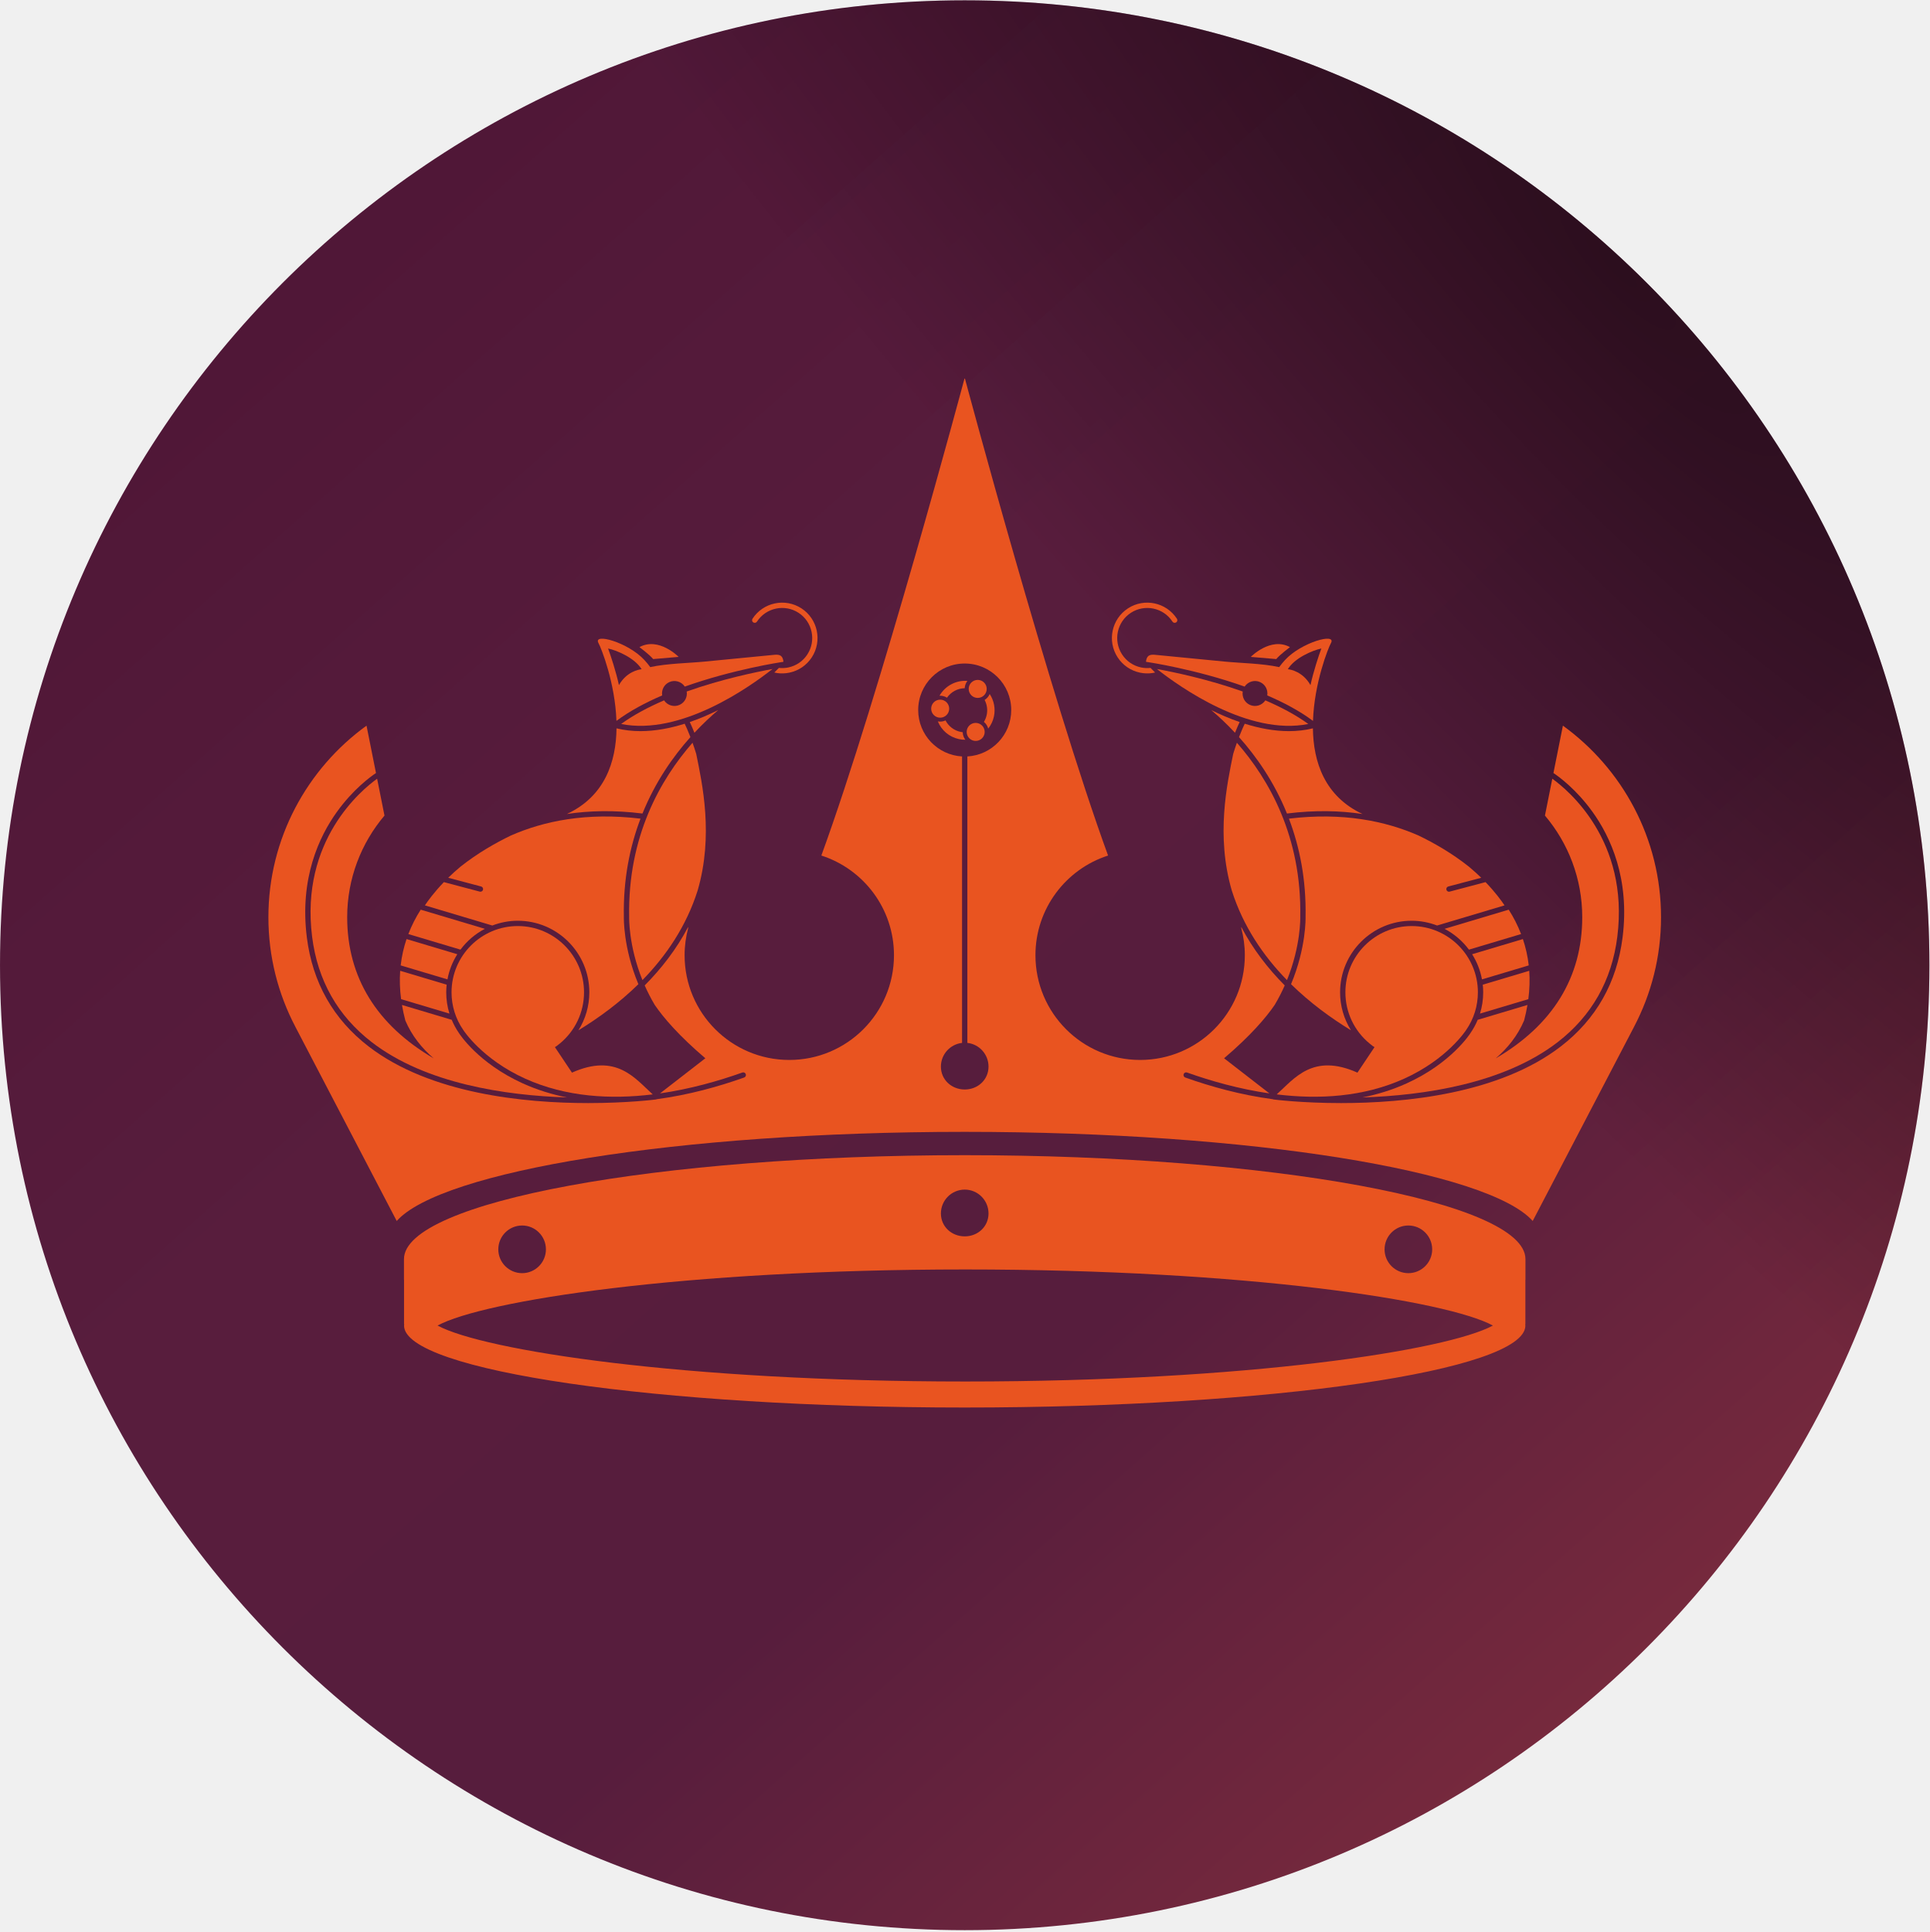
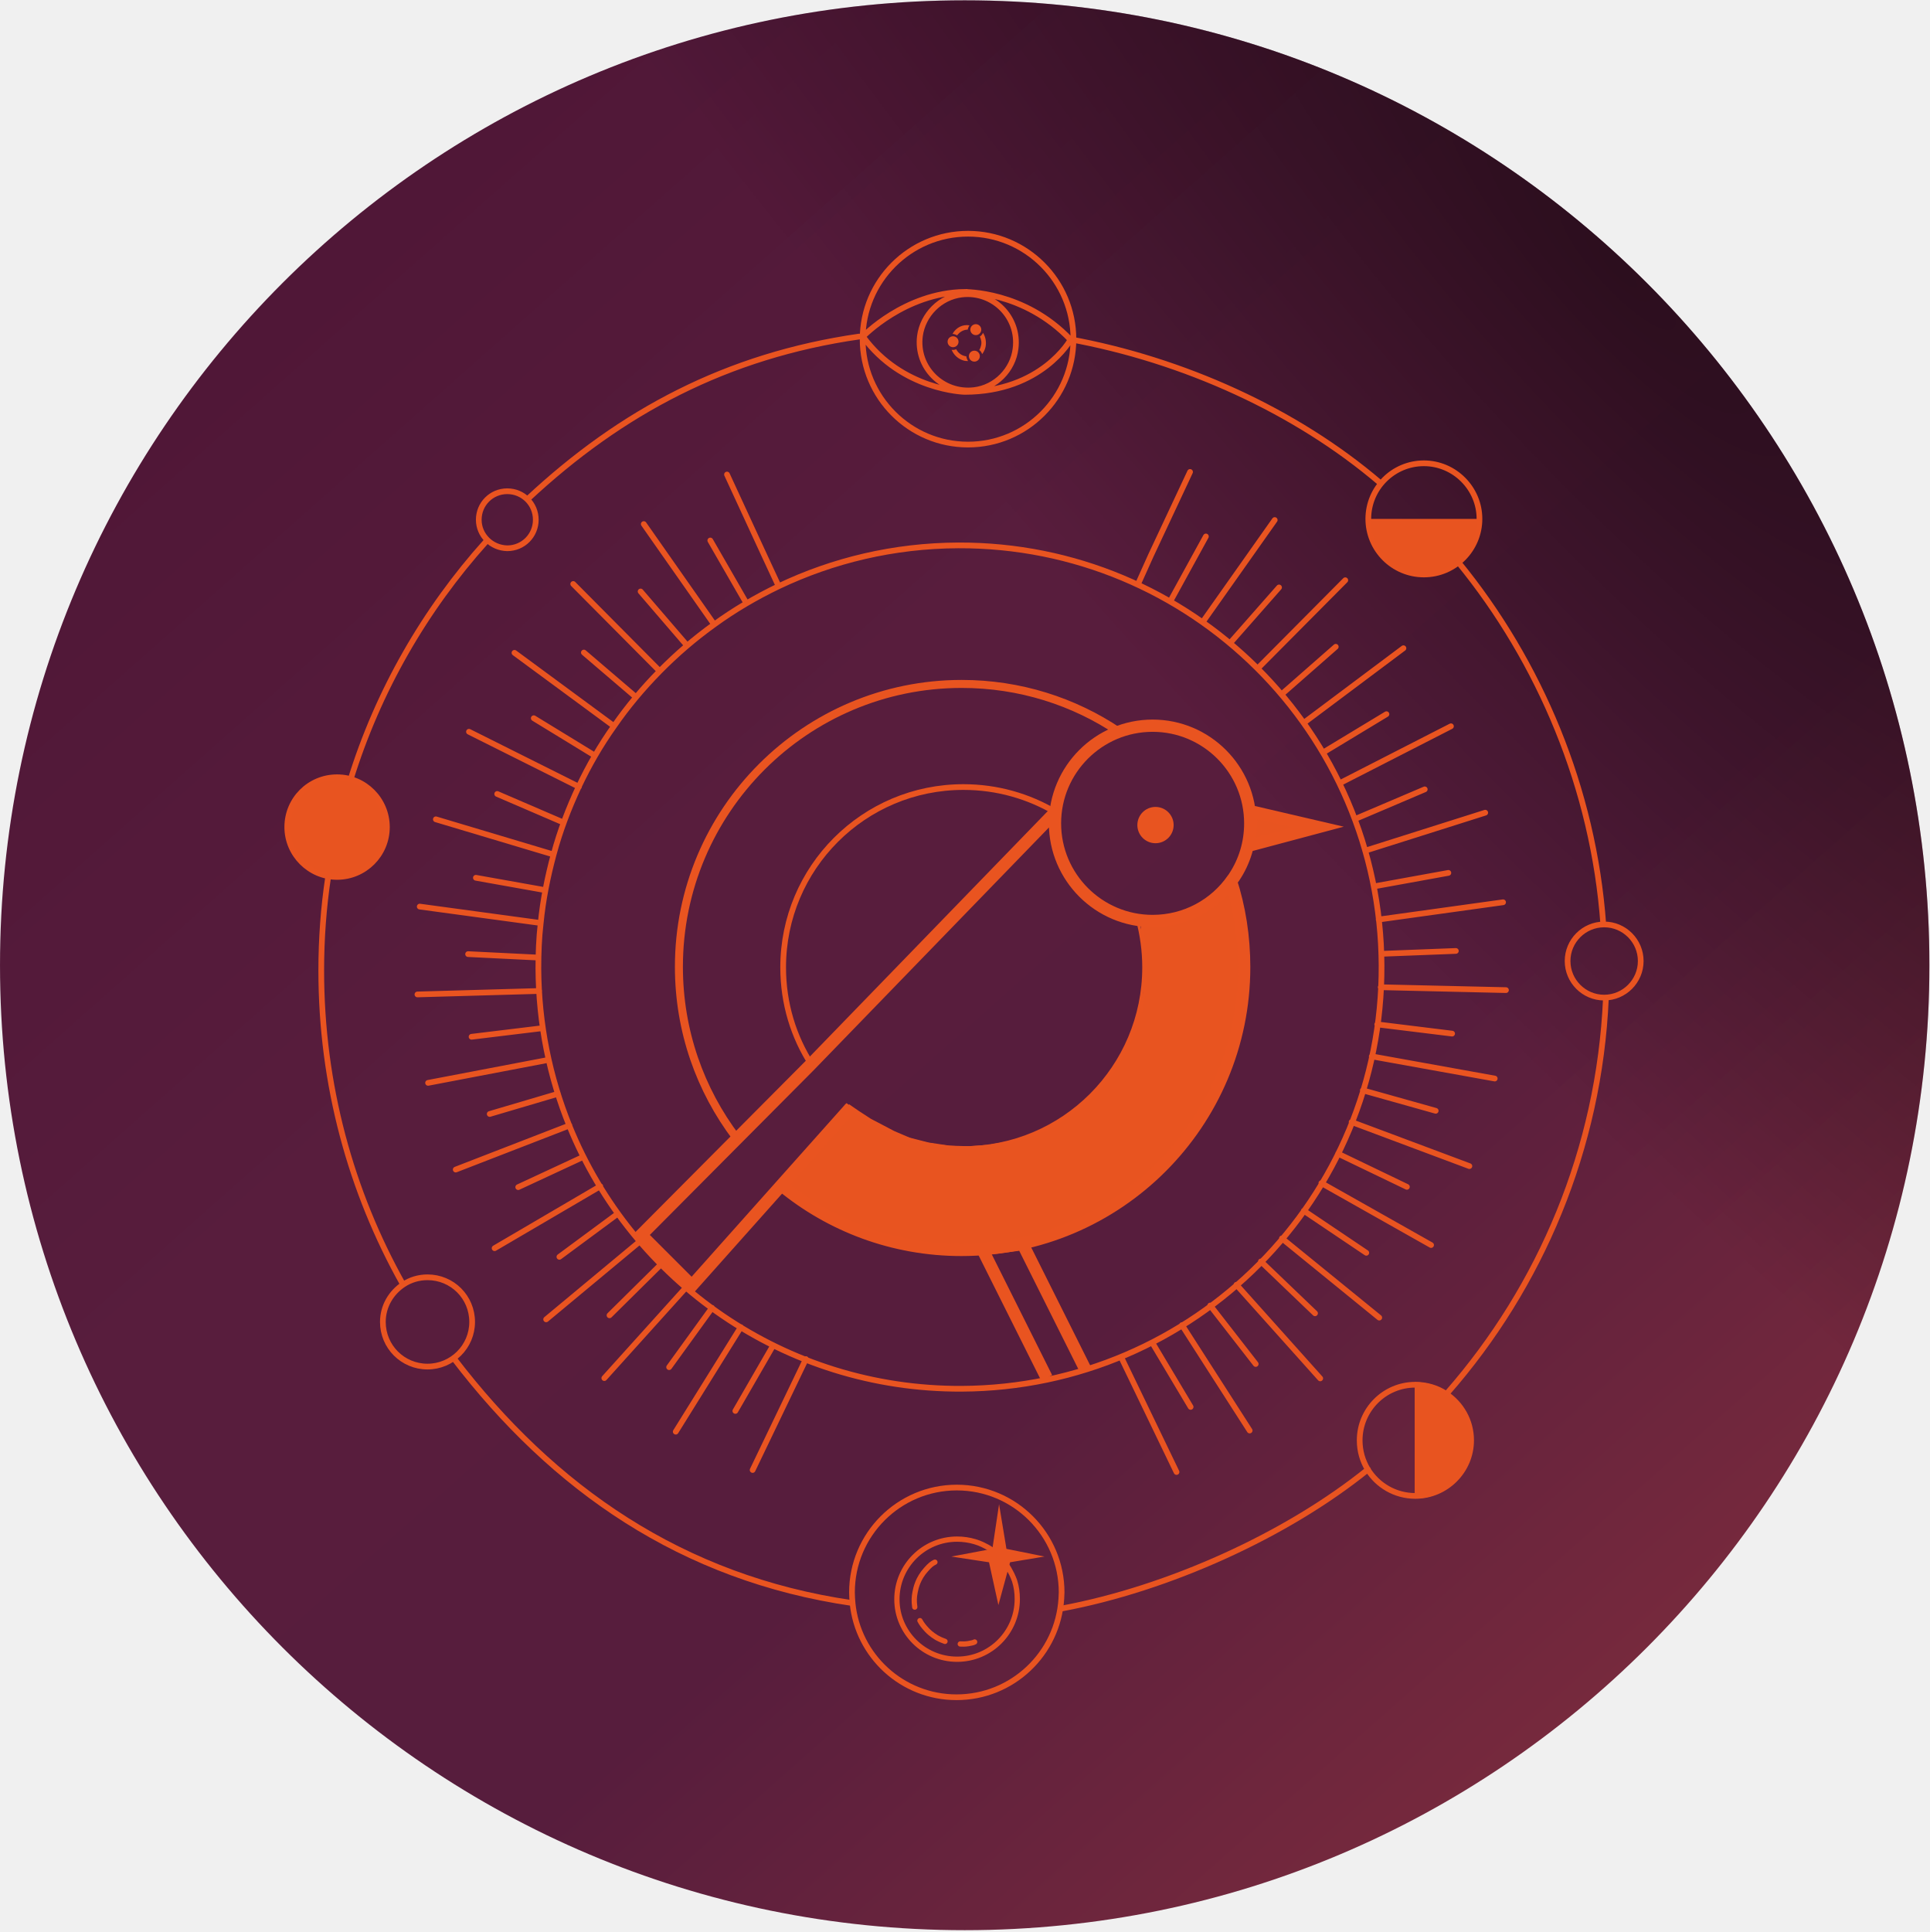
<svg xmlns="http://www.w3.org/2000/svg" width="900" height="901" viewBox="0 0 900 901" fill="none">
-   <circle cx="450.004" cy="450.15" r="450" fill="url(#paint0_linear_3356_10970)" />
-   <g style="mix-blend-mode:multiply">
-     <circle cx="450.004" cy="450.15" r="450" fill="url(#paint1_radial_3356_10970)" fill-opacity="0.5" />
+   <g clip-path="url(#clip0_1_2)">
+     <path d="M450.004 900.15C698.532 900.15 900.004 698.678 900.004 450.15C900.004 201.622 698.532 0.15 450.004 0.15C201.476 0.15 0.004 201.622 0.004 450.15C0.004 698.678 201.476 900.15 450.004 900.15Z" fill="url(#paint0_linear_1_2)" />
+     <g style="mix-blend-mode:multiply">
+       <path d="M450.004 900.15C698.532 900.15 900.004 698.678 900.004 450.15C900.004 201.622 698.532 0.15 450.004 0.15C201.476 0.15 0.004 201.622 0.004 450.15C0.004 698.678 201.476 900.15 450.004 900.15Z" fill="url(#paint1_radial_1_2)" fill-opacity="0.5" />
+     </g>
+     <path d="M212.582 545.434L265.642 524.881M255.97 494.254L199.687 505.001M230.717 582.105L280.015 553.225M254.761 615.285L298.553 578.882M281.896 642.688L320.045 600.374M315.209 667.673L345.568 618.911M194.717 463.762L251.538 462.15M195.791 422.792L252.209 430.448M203.314 382.09L258.12 398.478M218.761 341.254L270.075 366.911M239.985 304.448L286.329 338.568M307.687 312.911L267.388 272.344M333.075 291.15L300.299 244.403M339.12 221.299L356.986 259.985L363.165 273.284M260.269 510.105L228.433 519.508M241.732 553.628L272.09 539.523M260.941 586.135L288.209 565.986M284.314 613.404L308.493 589.493M312.12 637.583L332.135 609.911M251.135 446.568L218.358 444.956M221.985 409.359L254.358 415.135M231.926 370.269L262.821 383.568M219.97 483.508L253.149 479.478M272.358 304.314L296.403 324.866M248.985 334.941L277.329 352.269M298.821 275.836L320.314 300.821M331.329 252.06L348.12 281.209M685.419 543.822L630.479 523.269M697.24 502.986L639.882 492.643M616.374 551.747L667.553 580.628M597.971 577.538L643.374 614.479M576.747 599.165L615.837 642.822M551.359 617.971L582.926 667.135M644.046 460.404L702.479 461.747M701.135 420.777L643.105 428.836M636.792 396.732L692.807 379.001M624.837 365.299L676.822 338.702M608.18 337.09L654.658 302.299M586.687 311.702L627.523 270.597M594.613 242.523L561.031 290.075M530.807 272.478L536.852 259.045L555.12 220.09M635.717 508.493L669.703 518.031M624.165 538.046L656.27 553.493M608.18 564.643L637.329 584.255M588.165 588.285L613.419 612.464M585.747 636.106L564.523 608.837M523.419 633.822L548.807 686.479M537.658 626.434L555.389 656.12M644.314 444.822L679.106 443.478M675.613 407.075L640.822 413.389M664.598 368.12L632.091 381.956M677.359 482.031L642.434 477.732M597.971 323.657L623.09 301.627M646.732 333.06L617.18 350.926M573.926 299.747L596.628 273.956M545.986 280.269L562.508 250.179M360.075 628.449L343.015 658.001M351.075 685.538L375.926 633.822M251.135 451.672C251.135 444.553 251.403 437.433 252.209 430.583C253.284 419.568 255.433 408.956 258.254 398.478C261.209 387.463 265.239 376.986 269.941 366.911C274.642 356.971 280.15 347.433 286.463 338.568C292.776 329.433 299.896 320.971 307.687 313.045C315.478 305.12 324.075 297.732 333.075 291.284C342.478 284.433 352.553 278.523 363.165 273.418C388.553 261.329 416.896 254.478 446.986 254.344C555.523 253.941 643.911 341.523 644.449 450.195C644.986 558.867 557.269 647.12 448.598 647.658C365.986 648.061 294.926 597.285 265.642 525.15C256.373 502.314 251.269 477.598 251.135 451.672Z" stroke="#E95420" stroke-width="2.665" stroke-miterlimit="10" stroke-linecap="round" />
+     <path d="M643.643 225.06C604.285 191.478 551.896 167.836 498.836 158.164M400.777 156.955C339.12 165.821 289.821 192.015 246.299 232.582M153.075 408.956C150.925 423.195 149.851 437.836 149.851 452.613C149.851 505.807 163.687 555.777 188 599.031M226.687 252.597C198.209 284.299 176.314 322.18 163.418 363.956M495.21 750.15C545.046 740.882 600.255 715.897 638.135 685.27M211.642 633.419C258.12 694.27 318.165 736.046 397.553 747.598M675.21 649.538C718.598 599.971 746.001 535.896 749.091 465.642M747.882 431.12C743.315 367.717 718.195 308.612 680.314 262.269M223.329 242.388C223.329 235 229.239 229.09 236.627 229.09C244.015 229.09 249.926 235 249.926 242.388C249.926 249.776 244.015 255.687 236.627 255.687C229.239 255.553 223.329 249.642 223.329 242.388ZM157.239 408.956C170 408.956 180.478 398.612 180.478 385.717C180.478 372.956 170.134 362.478 157.239 362.478C144.343 362.478 134 372.821 134 385.717C134 398.478 144.478 408.956 157.239 408.956ZM664.195 267.911C678.568 267.911 690.12 256.224 690.12 241.985C690.12 227.746 678.434 216.06 664.195 216.06C649.822 216.06 638.27 227.746 638.27 241.985C638.27 256.224 649.822 267.911 664.195 267.911ZM748.285 431.12C738.882 431.12 731.225 438.777 731.225 448.18C731.225 457.583 738.882 465.24 748.285 465.24C757.688 465.24 765.344 457.583 765.344 448.18C765.344 438.777 757.688 431.12 748.285 431.12ZM199.418 637.314C210.836 637.314 220.239 628.046 220.239 616.494C220.239 604.941 210.97 595.673 199.418 595.673C195.254 595.673 191.358 596.882 188.134 599.031C182.493 602.792 178.597 609.105 178.597 616.494C178.597 628.046 187.866 637.314 199.418 637.314ZM686.225 671.703C686.225 662.568 681.523 654.643 674.404 649.941C670.374 647.255 665.404 645.777 660.165 645.777C645.792 645.777 634.24 657.464 634.24 671.703C634.24 676.673 635.583 681.24 638.001 685.27C642.568 692.658 650.762 697.628 660.165 697.628C674.538 697.628 686.225 685.941 686.225 671.703ZM451.553 207.329C478.687 207.329 500.717 185.299 500.717 158.164C500.717 131.03 478.687 109 451.553 109C424.418 109 402.389 131.03 402.389 158.164C402.389 185.299 424.418 207.329 451.553 207.329ZM499.374 158.433C499.374 158.433 485.941 182.746 449.941 182.746C449.941 182.746 420.792 182.075 402.523 156.955C402.523 156.955 422.001 136.537 449.941 136.134C449.941 136.269 477.613 135.463 499.374 158.433ZM473.717 162.597C475.598 147.955 463.239 135.597 448.598 137.343C438.523 138.552 430.463 146.746 429.12 156.687C427.239 171.328 439.598 183.687 454.374 181.94C464.448 180.731 472.508 172.537 473.717 162.597Z" stroke="#E95420" stroke-width="2.665" stroke-miterlimit="10" stroke-linecap="round" />
+     <path d="M465.792 745.718L461.896 727.986L447.792 725.837L463.508 722.882L466.06 705.822L468.881 722.882L483.523 725.837L470.627 727.986L465.792 745.718Z" fill="#E95420" stroke="#E95420" stroke-width="1.343" stroke-miterlimit="10" />
+     <path d="M446.18 791.524C472.239 791.524 493.463 771.24 495.075 745.583C495.075 744.643 495.21 743.568 495.21 742.628C495.21 715.628 473.314 693.732 446.314 693.732C419.314 693.732 397.418 715.628 397.418 742.628C397.418 744.374 397.553 745.986 397.687 747.598C400.105 772.315 420.926 791.524 446.18 791.524Z" stroke="#E95420" stroke-width="2.665" stroke-miterlimit="10" stroke-linecap="round" />
+     <path d="M429.12 755.792C429.926 757.27 430.732 758.345 432.344 760.091C434.493 762.374 436.374 763.315 436.911 763.718C439.195 764.927 439.463 764.927 440.807 765.464" stroke="#E95420" stroke-width="2.452" stroke-miterlimit="10" stroke-linecap="round" />
+     <path d="M447.926 766.673C448.866 766.673 449.807 766.807 451.553 766.539C452.896 766.27 453.971 766.136 454.642 765.733" stroke="#E95420" stroke-width="2.452" stroke-miterlimit="10" stroke-linecap="round" />
+     <path d="M446.448 773.792C462.03 773.792 474.523 761.165 474.523 745.718C474.523 742.762 474.12 739.942 473.314 737.389C473.314 737.389 470.359 727.852 462.03 722.344C461.359 721.941 460.687 721.538 460.687 721.538C459.613 721.001 457.598 719.792 454.777 718.986C452.09 718.18 449.269 717.777 446.448 717.777C430.866 717.777 418.374 730.404 418.374 745.852C418.374 761.3 431.001 773.792 446.448 773.792Z" stroke="#E95420" stroke-width="2.452" stroke-miterlimit="10" stroke-linecap="round" />
+     <path d="M436.105 728.524C434.762 729.195 433.956 729.733 431.941 732.016C428.18 736.18 427.239 740.479 426.836 742.628C426.433 744.643 426.299 746.658 426.702 749.479" stroke="#E95420" stroke-width="2.452" stroke-miterlimit="10" stroke-linecap="round" />
+     <path d="M157.239 408.284C169.702 408.284 179.806 398.181 179.806 385.717C179.806 373.253 169.702 363.15 157.239 363.15C144.775 363.15 134.672 373.253 134.672 385.717C134.672 398.181 144.775 408.284 157.239 408.284Z" fill="#E85420" stroke="#E95420" stroke-width="1.343" stroke-miterlimit="10" />
+     <path d="M689.852 241.985C689.852 256.224 678.3 267.642 664.195 267.642C650.091 267.642 638.538 256.09 638.538 241.985" fill="#E85420" />
+     <path d="M689.852 241.985C689.852 256.224 678.3 267.642 664.195 267.642C650.091 267.642 638.538 256.09 638.538 241.985" stroke="#E95420" stroke-width="1.343" stroke-miterlimit="10" />
+     <path d="M659.897 645.24C674.538 645.24 686.359 657.061 686.359 671.703C686.359 686.344 674.538 698.165 659.897 698.165" fill="#E85420" />
+     <path d="M659.897 645.24C674.538 645.24 686.359 657.061 686.359 671.703C686.359 686.344 674.538 698.165 659.897 698.165" stroke="#E95420" stroke-width="1.343" stroke-miterlimit="10" />
+     <path d="M583.195 378.06L616.911 386.254L582.389 394.583L583.195 378.06Z" fill="#E85420" stroke="#E95420" stroke-width="1.343" stroke-miterlimit="10" />
+     <path d="M575.27 411.642L581.449 438.239L580.911 459.329L576.344 487.001L568.553 508.359L556.06 529.18L537.523 549.329L521.135 561.956L484.195 578.747L449.269 583.852L418.911 580.762L397.15 573.105L380.896 564.911L363.836 553.359L396.209 515.881L400.105 518.568L405.881 522.329L416.896 528.105L424.15 531.195L433.015 533.478L442.956 534.956L451.956 535.225L461.224 534.553L470.225 532.941L478.016 530.657L488.225 526.493L497.359 520.986L505.687 514.538L512.672 507.553L518.583 500.568L524.09 491.299L529.732 479.613L532.284 470.881L533.896 462.687L534.031 455.165L534.165 445.359L533.09 436.224L532.687 429.642L542.225 429.374L556.329 425.881L568.284 418.627L575.27 411.642Z" fill="#E85420" stroke="#E95420" stroke-width="1.343" stroke-miterlimit="10" />
+     <path d="M539.001 392.568C543.304 392.568 546.792 389.08 546.792 384.777C546.792 380.474 543.304 376.986 539.001 376.986C534.698 376.986 531.21 380.474 531.21 384.777C531.21 389.08 534.698 392.568 539.001 392.568Z" fill="#E85420" stroke="#E95420" stroke-width="1.343" stroke-miterlimit="10" />
+     <path d="M444.568 161.926C445.977 161.926 447.12 160.783 447.12 159.373C447.12 157.964 445.977 156.821 444.568 156.821C443.158 156.821 442.016 157.964 442.016 159.373C442.016 160.783 443.158 161.926 444.568 161.926Z" fill="#E95420" />
+     <path d="M455.18 156.284C456.589 156.284 457.732 155.141 457.732 153.731C457.732 152.322 456.589 151.179 455.18 151.179C453.77 151.179 452.627 152.322 452.627 153.731C452.627 155.141 453.77 156.284 455.18 156.284Z" fill="#E95420" />
+     <path d="M450.21 166.09C448.329 165.687 446.851 164.478 446.045 162.866C445.374 163.134 444.568 163.269 443.896 163.134C444.971 165.687 447.12 167.567 449.807 168.239C450.344 168.373 451.016 168.373 451.553 168.373C451.15 167.702 450.881 167.03 450.747 166.224C450.747 166.09 450.478 166.09 450.21 166.09Z" fill="#E95420" />
+     <path d="M454.508 168.642C455.918 168.642 457.06 167.499 457.06 166.09C457.06 164.68 455.918 163.537 454.508 163.537C453.098 163.537 451.956 164.68 451.956 166.09C451.956 167.499 453.098 168.642 454.508 168.642Z" fill="#E95420" />
+     <path d="M458.135 165.149C458.941 164.075 459.478 163 459.747 161.657C460.15 159.508 459.747 157.09 458.538 155.209C458.269 155.881 457.732 156.552 457.06 156.955C457.732 158.299 458.001 159.776 457.598 161.254C457.463 161.926 457.195 162.597 456.792 163.269C457.463 163.672 457.866 164.343 458.135 165.149Z" fill="#E95420" />
+     <path d="M444.299 155.746H444.433C444.702 155.746 444.971 155.746 445.239 155.881C445.642 156.015 446.045 156.149 446.448 156.418C447.657 154.806 449.404 153.731 451.419 153.731C451.419 153.597 451.419 153.328 451.553 153.194C451.687 152.657 451.956 152.12 452.224 151.717C449.001 151.179 445.911 152.791 444.299 155.746Z" fill="#E95420" />
+     <path d="M396.612 516.687L322.732 599.568L299.09 575.926L377.403 497.21L488.493 382.627L492.389 378.597M506.225 638.523L477.075 580.225L458.269 582.643L488.225 642.553M537.657 429.508C553.105 429.508 566.807 421.851 575.001 410.03C575.269 409.762 575.404 409.359 575.672 409.09C580.508 401.836 583.195 393.239 583.195 383.971C583.195 358.851 562.777 338.433 537.657 338.433C512.538 338.433 492.12 358.851 492.12 383.971C492.12 409.09 512.538 429.508 537.657 429.508ZM582.792 394.314L615.031 385.717L583.867 378.463L582.792 394.314Z" stroke="#E95420" stroke-width="5.712" stroke-miterlimit="10" />
+     <path d="M343.418 530.523C326.627 508.359 316.687 480.822 316.687 450.866C316.687 378.06 375.791 318.956 448.598 318.956C475.732 318.956 500.986 327.15 521.941 341.254" stroke="#E95420" stroke-width="3.732" stroke-miterlimit="10" />
+     <path d="M574.061 410.433C578.225 423.195 580.374 436.896 580.374 451.001C580.374 523.807 521.269 582.911 448.463 582.911C416.627 582.911 387.478 571.628 364.777 552.956" stroke="#E95420" stroke-width="5.712" stroke-miterlimit="10" />
+     <path d="M378.747 496.807C370.15 483.642 365.314 467.926 365.314 451.135C365.314 404.657 402.926 367.045 449.404 367.045C465.12 367.045 479.896 371.344 492.523 378.866" stroke="#E95420" stroke-width="2.665" stroke-miterlimit="10" />
+     <path d="M530.538 428.836C532.419 435.956 533.493 443.344 533.493 451.135C533.493 497.613 495.881 535.225 449.404 535.225C428.583 535.225 409.105 527.434 394.463 514.941" stroke="#E95420" stroke-width="1.348" stroke-miterlimit="10" />
  </g>
-   <path d="M304.693 307.365L316.556 306.343C316.556 306.343 307.295 296.88 298.289 301.789C298.289 301.789 302.963 305.274 304.693 307.365Z" fill="#E95420" />
-   <path d="M351.379 290.267C351.949 290.639 352.719 290.476 353.092 289.904C357.304 283.42 366.008 281.573 372.493 285.785C378.978 289.998 380.825 298.701 376.612 305.186C374.571 308.328 371.429 310.486 367.764 311.264C366.284 311.578 364.791 311.64 363.329 311.482L361.189 313.625C361.613 313.721 362.036 313.819 362.466 313.882C364.374 314.159 366.337 314.099 368.279 313.686C372.59 312.771 376.287 310.231 378.689 306.536C383.646 298.906 381.472 288.666 373.843 283.708C366.211 278.748 355.971 280.925 351.015 288.554C350.642 289.128 350.805 289.895 351.379 290.267Z" fill="#E95420" />
-   <path d="M531.732 313.686C533.674 314.099 535.637 314.159 537.545 313.882C537.975 313.819 538.398 313.721 538.822 313.625L536.682 311.482C535.22 311.64 533.727 311.578 532.247 311.264C528.582 310.486 525.44 308.328 523.399 305.186C519.186 298.701 521.033 289.998 527.518 285.785C534.003 281.573 542.707 283.42 546.919 289.904C547.292 290.476 548.062 290.639 548.632 290.267C549.206 289.895 549.368 289.128 548.996 288.554C544.039 280.925 533.8 278.748 526.168 283.708C518.539 288.666 516.365 298.906 521.322 306.536C523.724 310.231 527.421 312.771 531.732 313.686Z" fill="#E95420" />
-   <path d="M697.704 493.576C703.21 488.857 707.898 483.055 710.935 475.934C711.596 473.453 712.106 471.037 712.505 468.67L689.552 475.525C689.471 475.549 689.391 475.552 689.311 475.56C688.43 477.682 687.341 479.721 686.024 481.634C685.664 482.208 676.981 495.797 656.12 505.258C649.426 508.293 642.511 510.407 635.513 511.8C664.09 510.867 701.408 505.448 726.6 486.018C742.502 473.751 751.864 457.203 754.424 436.834C760.07 391.926 731.232 368.277 724.095 363.166L720.663 380.345C731.503 393.152 738.06 409.695 738.06 427.749C738.06 455.803 724.237 478.086 697.704 493.576Z" fill="#E95420" />
-   <path d="M321.757 336.732C322.237 337.741 323.01 339.441 323.925 341.728C327.815 337.564 331.613 334.029 335.041 331.134C330.968 333.159 326.484 335.107 321.757 336.732Z" fill="#E95420" />
-   <path d="M287.546 336.188C293.715 331.59 301.116 327.65 308.877 324.318C308.48 321.809 309.743 319.243 312.162 318.126C314.803 316.907 317.868 317.847 319.43 320.195C342.06 312.148 364.199 308.827 364.538 308.778L365.426 308.648C365.426 308.456 365.419 308.259 365.38 308.038C364.881 305.253 363.107 305.187 360.856 305.411C350.125 306.475 339.388 307.495 328.655 308.54C321.361 309.25 311.223 309.386 303.317 311.111C302.494 309.991 301.588 308.88 300.592 307.799C293.009 299.558 276.37 294.916 279.187 299.94C280.427 302.153 286.946 318.432 287.546 336.188ZM299.289 312.09C297.892 312.217 292.221 313.299 288.716 319.507C287.362 313.247 284.869 305.686 283.644 302.431C287.899 303.323 296.168 306.916 299.289 312.09Z" fill="#E95420" />
-   <path d="M299.677 457.079C310.698 445.815 320.137 431.992 325.432 415.274C332.894 389.654 327.63 365.602 324.756 351.552C324.181 349.678 323.602 347.941 323.044 346.385C308.099 363.435 292.778 390.126 293.484 427.613C293.475 427.875 293.155 440.961 299.677 457.079Z" fill="#E95420" />
-   <path d="M259.991 487.556C260.375 487.269 260.751 486.974 261.121 486.671C268.308 480.771 272.43 472.061 272.43 462.772C272.43 445.733 258.568 431.871 241.529 431.871C224.489 431.871 210.627 445.733 210.627 462.772C210.627 469.062 212.505 475.115 216.057 480.273C216.17 480.454 224.82 493.938 245.067 503.072C264.08 511.646 284.958 512.764 304.473 510.371C296.287 503.044 287.637 490.938 266.806 500.231L258.848 488.337C258.848 488.337 259.223 488.102 259.873 487.687C259.915 487.645 259.942 487.593 259.991 487.556Z" fill="#E95420" />
-   <path d="M601.722 301.789C592.716 296.88 583.455 306.343 583.455 306.343L595.318 307.365C597.048 305.274 601.722 301.789 601.722 301.789Z" fill="#E95420" />
-   <path d="M685.214 442.868L709.532 435.607C707.974 431.555 706.021 427.764 703.761 424.231L673.837 433.167C678.328 435.505 682.206 438.839 685.214 442.868Z" fill="#E95420" />
-   <path d="M539.678 312.002C550.25 320.338 582.399 343.231 610.279 337.632C604.437 333.391 597.5 329.74 590.243 326.617C588.683 328.972 585.613 329.918 582.969 328.697C580.545 327.578 579.282 325.004 579.685 322.491C563.384 316.703 547.299 313.387 539.678 312.002Z" fill="#E95420" />
-   <path d="M691.286 456.738L713.107 450.223C712.617 445.892 711.677 441.801 710.374 437.941L686.693 445.012C688.919 448.535 690.507 452.493 691.286 456.738Z" fill="#E95420" />
-   <path d="M601.262 340.971C594.25 340.971 587.234 339.588 580.627 337.512C580.128 338.54 579.136 340.686 577.949 343.748C586.052 352.798 594.34 364.627 600.32 379.392C613.417 377.752 625.134 378.043 635.572 379.613C617.866 371.349 612.617 355.262 612.427 339.668C608.749 340.554 605.009 340.971 601.262 340.971Z" fill="#E95420" />
-   <path d="M601.239 381.783C606.191 394.819 609.334 410.034 609.003 427.59C609.012 427.824 609.38 441.881 602.227 458.983C611.091 467.676 620.837 474.78 630.185 480.481C626.898 475.238 625.104 469.132 625.104 462.772C625.104 444.367 640.077 429.394 658.482 429.394C662.672 429.394 666.667 430.203 670.365 431.619L701.813 422.228C700.492 420.237 697.586 416.195 692.957 411.383L676.215 415.812C676.109 415.841 676.002 415.854 675.898 415.854C675.349 415.854 674.848 415.487 674.701 414.932C674.526 414.271 674.92 413.593 675.582 413.418L690.943 409.354C689.242 407.69 687.338 405.959 685.243 404.211C677.231 397.85 668.776 393.058 661.694 389.649C646.374 382.921 626.419 378.738 601.239 381.783Z" fill="#E95420" />
-   <path d="M600.334 457.079C606.856 440.961 606.536 427.875 606.528 427.613C607.233 390.126 591.912 363.435 576.967 346.385C576.41 347.941 575.83 349.678 575.255 351.552C572.382 365.602 567.117 389.654 574.579 415.274C579.874 431.992 589.313 445.815 600.334 457.079Z" fill="#E95420" />
-   <path d="M534.632 308.038C534.592 308.259 534.585 308.456 534.586 308.648L535.473 308.778C535.812 308.827 557.951 312.148 580.581 320.195C582.143 317.847 585.209 316.907 587.849 318.126C590.269 319.243 591.531 321.809 591.134 324.318C598.895 327.65 606.296 331.59 612.465 336.188C613.065 318.432 619.584 302.153 620.824 299.94C623.641 294.916 607.002 299.558 599.419 307.799C598.423 308.88 597.517 309.991 596.694 311.111C588.788 309.386 578.65 309.25 571.356 308.54C560.623 307.495 549.886 306.475 539.155 305.411C536.904 305.187 535.13 305.253 534.632 308.038ZM616.367 302.431C615.142 305.686 612.649 313.247 611.295 319.507C607.79 313.299 602.12 312.217 600.723 312.09C603.843 306.916 612.112 303.323 616.367 302.431Z" fill="#E95420" />
-   <path d="M595.538 510.371C615.053 512.764 635.931 511.646 654.944 503.072C675.191 493.938 683.841 480.454 683.954 480.273C687.507 475.115 689.384 469.062 689.384 462.772C689.384 445.733 675.522 431.871 658.482 431.871C641.443 431.871 627.581 445.733 627.581 462.772C627.581 472.061 631.703 480.771 638.89 486.671C639.26 486.974 639.636 487.269 640.02 487.556C640.069 487.593 640.096 487.645 640.138 487.687C640.788 488.102 641.163 488.337 641.163 488.337L633.205 500.231C612.374 490.938 603.724 503.044 595.538 510.371Z" fill="#E95420" />
-   <path d="M691.861 462.772C691.861 466.177 691.351 469.516 690.364 472.697L712.914 465.963C713.519 461.334 713.641 456.927 713.341 452.738L691.664 459.21C691.789 460.381 691.861 461.568 691.861 462.772Z" fill="#E95420" />
-   <path d="M576.086 341.728C577.001 339.441 577.774 337.741 578.254 336.732C573.527 335.107 569.043 333.159 564.97 331.134C568.398 334.029 572.196 337.564 576.086 341.728Z" fill="#E95420" />
-   <path d="M438.563 334.696C440.884 334.696 442.765 332.815 442.765 330.494C442.765 328.174 440.884 326.292 438.563 326.292C436.242 326.292 434.361 328.174 434.361 330.494C434.361 332.815 436.242 334.696 438.563 334.696Z" fill="#E95420" />
-   <path d="M439.827 324.595C440.512 324.742 441.156 325.001 441.746 325.367C443.637 322.646 446.691 321.013 449.998 320.953C450.016 320.635 450.059 320.318 450.124 320.007C450.318 319.107 450.711 318.265 451.273 317.544C445.988 317.126 440.852 319.853 438.238 324.468C438.346 324.461 438.453 324.46 438.558 324.46C438.983 324.46 439.406 324.504 439.827 324.595Z" fill="#E95420" />
-   <path d="M695.248 565.68C695.256 565.683 695.264 565.686 695.272 565.688L695.265 565.685L695.248 565.68Z" fill="#E95420" />
-   <path d="M449.073 341.476C448.726 341.438 448.381 341.382 448.042 341.308H448.041V341.31C445.013 340.661 442.484 338.728 441.062 335.986C439.942 336.496 438.681 336.651 437.468 336.427C439.189 340.653 442.839 343.722 447.319 344.683C448.301 344.894 449.303 344.996 450.303 344.989C449.531 343.975 449.102 342.751 449.073 341.476Z" fill="#E95420" />
-   <path d="M616.325 546.678C616.358 546.684 616.39 546.69 616.423 546.696L616.367 546.682L616.325 546.678Z" fill="#E95420" />
-   <path d="M456.065 325.481C458.386 325.481 460.267 323.599 460.267 321.278C460.267 318.958 458.386 317.076 456.065 317.076C453.744 317.076 451.863 318.958 451.863 321.278C451.863 323.599 453.744 325.481 456.065 325.481Z" fill="#E95420" />
-   <path d="M455.119 345.536C457.44 345.536 459.321 343.654 459.321 341.334C459.321 339.013 457.44 337.132 455.119 337.132C452.798 337.132 450.917 339.013 450.917 341.334C450.917 343.654 452.798 345.536 455.119 345.536Z" fill="#E95420" />
-   <path d="M774.812 427.749C774.812 391.022 756.741 358.454 729.041 338.41L724.626 360.508C727.181 362.21 735.266 368.068 742.879 378.657C751.171 390.191 760.331 409.701 756.881 437.143C754.236 458.193 744.554 475.297 728.108 487.982C699.357 510.155 655.291 514.426 625.603 514.426C607.242 514.426 594.378 512.793 594.045 512.747C593.911 512.73 593.792 512.677 593.677 512.621C578.755 510.645 564.687 506.704 552.883 502.506C552.239 502.275 551.902 501.567 552.131 500.924C552.361 500.277 553.07 499.945 553.713 500.171C564.883 504.145 578.104 507.896 592.141 509.92L570.99 493.533C583.346 483.009 590.477 474.66 594.593 468.659C596.418 465.581 597.975 462.527 599.285 459.557C591.519 451.748 584.489 442.701 579.02 432.319C579.014 432.489 579.011 432.646 579.003 432.822C580.084 436.86 580.669 441.101 580.669 445.48C580.669 472.45 558.805 494.314 531.835 494.314C504.864 494.314 483.001 472.45 483.001 445.48C483.001 423.727 497.227 405.305 516.881 398.988C489.624 324.349 450.156 176.711 450.156 176.711C450.011 176.247 449.855 176.711 449.855 176.711C449.855 176.711 410.387 324.349 383.13 398.988C402.784 405.305 417.01 423.727 417.01 445.48C417.01 472.45 395.147 494.314 368.176 494.314C341.206 494.314 319.342 472.45 319.342 445.48C319.342 441.101 319.927 436.86 321.008 432.822C321 432.646 320.997 432.489 320.991 432.319C315.522 442.701 308.492 451.748 300.726 459.557C302.036 462.527 303.593 465.581 305.418 468.659C309.534 474.66 316.665 483.009 329.021 493.533L307.87 509.92C321.907 507.896 335.128 504.145 346.298 500.171C346.941 499.945 347.65 500.277 347.88 500.924C348.109 501.567 347.772 502.275 347.128 502.506C335.324 506.704 321.256 510.645 306.334 512.621C306.219 512.677 306.1 512.73 305.966 512.747C305.634 512.793 292.769 514.426 274.408 514.426C244.72 514.426 200.654 510.155 171.903 487.982C155.457 475.297 145.775 458.193 143.13 437.143C139.68 409.701 148.84 390.191 157.132 378.657C164.744 368.068 172.83 362.21 175.385 360.508L170.97 338.41C143.27 358.454 125.199 391.022 125.199 427.749C125.199 446.182 129.752 463.57 137.785 478.856L137.776 478.853L185.054 569.412C205.704 546.223 315.628 527.86 449.855 527.847H450.156C584.383 527.86 694.307 546.223 714.957 569.412L762.235 478.853L762.226 478.856C770.259 463.57 774.812 446.182 774.812 427.749ZM451.243 352.771V486.358C456.783 486.971 461.113 491.685 461.113 497.421C461.113 503.534 456.132 508.095 450.019 508.095C443.885 508.095 438.898 503.534 438.898 497.421C438.898 491.693 443.222 486.986 448.767 486.362V352.771C437.362 352.126 428.306 342.7 428.306 331.134C428.306 319.15 438.021 309.434 450.006 309.434C461.99 309.434 471.705 319.15 471.705 331.134C471.705 342.701 462.649 352.126 451.243 352.771Z" fill="#E95420" />
-   <path d="M459.292 326.427C460.427 328.564 460.772 331.031 460.264 333.404C460.014 334.565 459.575 335.66 458.957 336.66C459.945 337.471 460.643 338.562 460.967 339.789C462.274 338.142 463.194 336.195 463.637 334.126C464.41 330.517 463.688 326.73 461.655 323.659C461.171 324.8 460.35 325.763 459.292 326.427Z" fill="#E95420" />
-   <path d="M320.326 322.491C320.73 325.004 319.466 327.578 317.042 328.697C314.398 329.918 311.328 328.972 309.768 326.617C302.511 329.74 295.575 333.391 289.732 337.632C317.613 343.231 349.761 320.338 360.333 312.002C352.712 313.387 336.627 316.703 320.326 322.491Z" fill="#E95420" />
-   <path d="M460.967 339.792H460.968L460.967 339.789L460.967 339.79V339.792Z" fill="#E95420" />
-   <path d="M241.529 429.394C259.934 429.394 274.907 444.367 274.907 462.772C274.907 469.132 273.113 475.238 269.826 480.481C279.174 474.78 288.921 467.676 297.784 458.983C290.631 441.881 290.999 427.824 291.008 427.59C290.677 410.034 293.82 394.819 298.772 381.783C273.592 378.738 253.637 382.921 238.317 389.649C231.235 393.058 222.78 397.85 214.768 404.211C212.673 405.959 210.769 407.69 209.068 409.354L224.43 413.418C225.091 413.593 225.485 414.271 225.31 414.932C225.163 415.487 224.662 415.854 224.113 415.854C224.009 415.854 223.902 415.841 223.796 415.812L207.054 411.383C202.425 416.195 199.519 420.237 198.198 422.228L229.647 431.619C233.344 430.203 237.339 429.394 241.529 429.394Z" fill="#E95420" />
-   <path d="M213.318 445.012L189.637 437.941C188.334 441.801 187.394 445.892 186.904 450.223L208.725 456.738C209.504 452.493 211.092 448.535 213.318 445.012Z" fill="#E95420" />
-   <path d="M226.174 433.167L196.25 424.231C193.99 427.764 192.037 431.555 190.479 435.607L214.797 442.868C217.806 438.839 221.683 435.505 226.174 433.167Z" fill="#E95420" />
-   <path d="M299.691 379.392C305.671 364.627 313.959 352.798 322.062 343.748C320.875 340.686 319.883 338.54 319.384 337.512C312.777 339.588 305.761 340.971 298.75 340.971C295.002 340.971 291.262 340.554 287.584 339.668C287.394 355.262 282.145 371.349 264.439 379.613C274.877 378.043 286.594 377.752 299.691 379.392Z" fill="#E95420" />
-   <path d="M450.156 538.726H449.855C307.233 538.726 188.439 560.41 188.439 587.191V596.867C188.449 596.849 188.463 596.833 188.473 596.815V617.692C188.509 617.637 188.549 617.582 188.585 617.526C188.56 617.747 188.473 617.965 188.473 618.187C188.473 639.294 307.384 656.407 450.006 656.407C592.627 656.407 711.538 639.294 711.538 618.187C711.538 617.965 711.451 617.747 711.425 617.526C711.462 617.582 711.502 617.637 711.538 617.692V596.815C711.548 596.833 711.562 596.849 711.572 596.867V587.191C711.572 560.41 592.778 538.726 450.156 538.726ZM656.947 571.52C663.08 571.52 668.067 576.501 668.067 582.654C668.067 588.768 663.08 593.748 656.947 593.748C650.833 593.748 645.853 588.768 645.853 582.654C645.853 576.501 650.833 571.52 656.947 571.52ZM450.019 554.778C456.132 554.778 461.113 559.759 461.113 565.912C461.113 572.026 456.132 576.587 450.019 576.587C443.885 576.587 438.898 572.026 438.898 565.912C438.898 559.759 443.885 554.778 450.019 554.778ZM243.562 571.52C249.675 571.52 254.656 576.501 254.656 582.654C254.656 588.768 249.675 593.748 243.562 593.748C237.428 593.748 232.441 588.768 232.441 582.654C232.441 576.501 237.428 571.52 243.562 571.52ZM450.254 644.271C318.529 644.271 225.582 629.768 204.103 618.178C225.57 606.563 318.512 592.019 450.254 592.019C581.996 592.019 674.938 606.563 696.405 618.178C674.926 629.768 581.98 644.271 450.254 644.271Z" fill="#E95420" />
-   <path d="M204.739 565.688C204.747 565.686 204.755 565.683 204.763 565.68L204.746 565.685L204.739 565.688Z" fill="#E95420" />
-   <path d="M283.588 546.696C283.621 546.69 283.653 546.684 283.686 546.678L283.644 546.682L283.588 546.696Z" fill="#E95420" />
-   <path d="M209.648 472.697C208.66 469.516 208.15 466.177 208.15 462.772C208.15 461.568 208.222 460.381 208.347 459.21L186.67 452.738C186.371 456.927 186.493 461.334 187.097 465.963L209.648 472.697Z" fill="#E95420" />
-   <path d="M145.587 436.834C148.147 457.203 157.509 473.751 173.411 486.018C198.603 505.448 235.921 510.867 264.498 511.8C257.5 510.407 250.585 508.293 243.892 505.258C223.03 495.797 214.347 482.208 213.987 481.634C212.67 479.721 211.582 477.682 210.701 475.56C210.62 475.552 210.54 475.549 210.459 475.525L187.506 468.67C187.905 471.037 188.415 473.453 189.076 475.934C192.113 483.055 196.801 488.857 202.307 493.576C175.774 478.086 161.951 455.802 161.951 427.749C161.951 409.695 168.508 393.152 179.349 380.345L175.916 363.166C168.779 368.277 139.941 391.926 145.587 436.834Z" fill="#E95420" />
  <defs>
-     <linearGradient id="paint0_linear_3356_10970" x1="147.918" y1="127.611" x2="739.574" y2="795.223" gradientUnits="userSpaceOnUse">
+     <linearGradient id="paint0_linear_1_2" x1="147.918" y1="127.611" x2="739.574" y2="795.223" gradientUnits="userSpaceOnUse">
      <stop stop-color="#501737" />
      <stop offset="0.358" stop-color="#581D3D" />
      <stop offset="0.683" stop-color="#571D3D" />
      <stop offset="1" stop-color="#76293D" />
    </linearGradient>
-     <radialGradient id="paint1_radial_3356_10970" cx="0" cy="0" r="1" gradientUnits="userSpaceOnUse" gradientTransform="translate(771.128 135) rotate(137.417) scale(489.183 1834.65)">
+     <radialGradient id="paint1_radial_1_2" cx="0" cy="0" r="1" gradientUnits="userSpaceOnUse" gradientTransform="translate(771.128 135) rotate(137.417) scale(489.183 1834.65)">
      <stop />
      <stop offset="0.591" stop-color="white" />
    </radialGradient>
+     <clipPath id="clip0_1_2">
+       <rect width="900" height="901" fill="white" />
+     </clipPath>
  </defs>
</svg>
